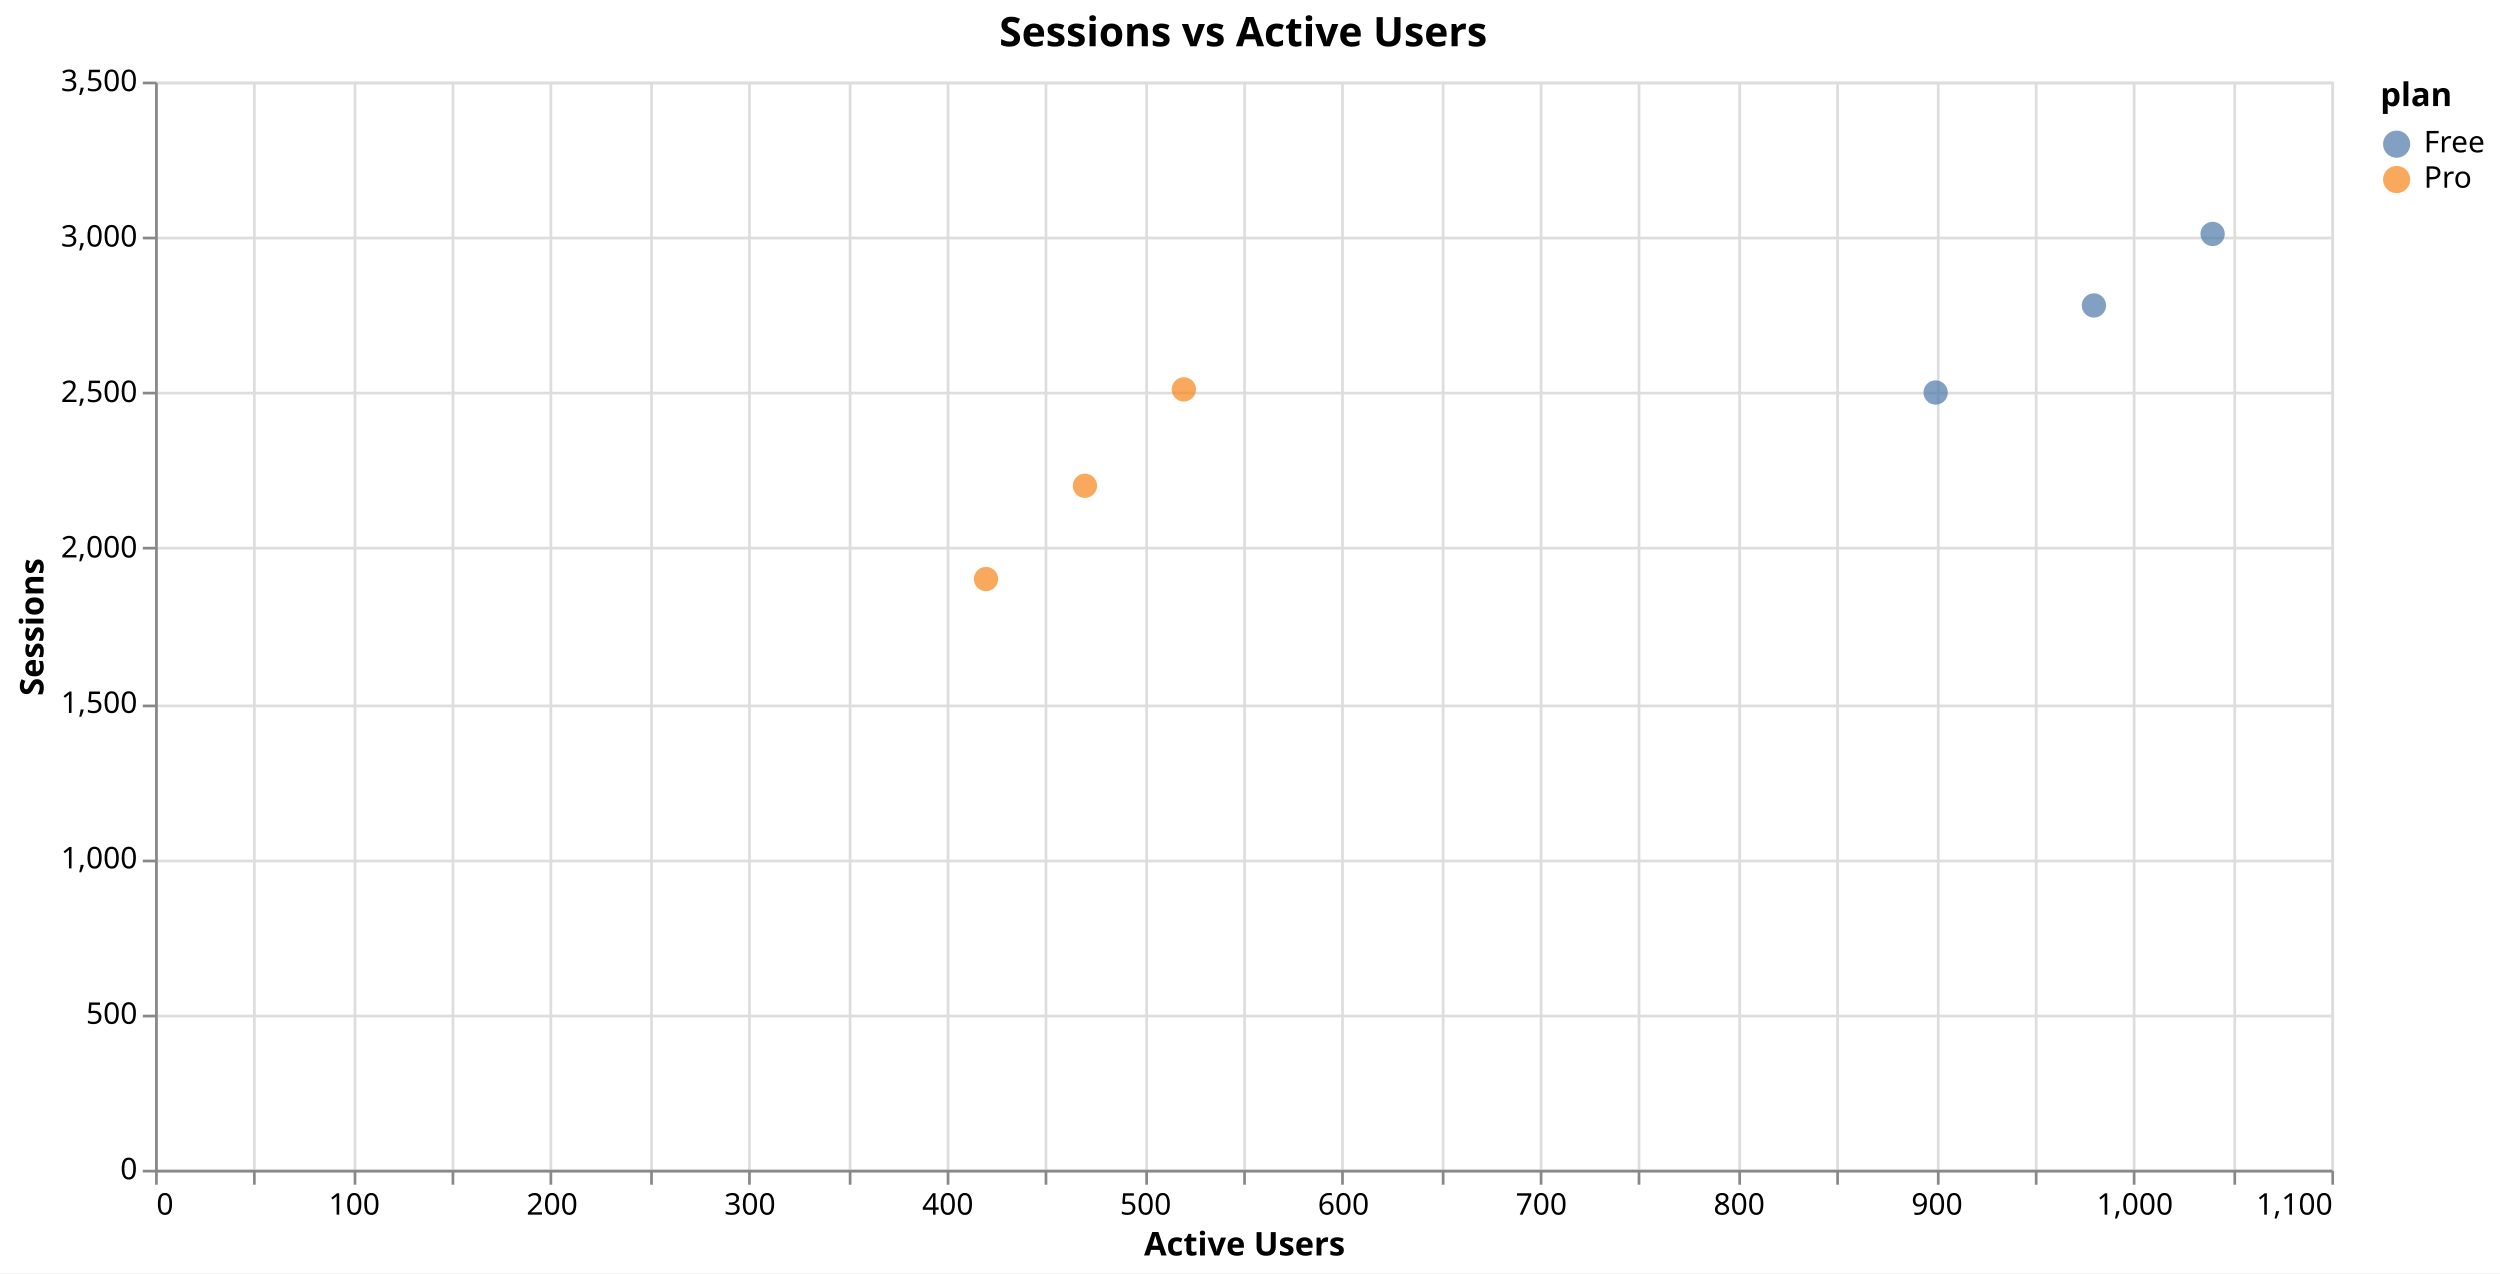
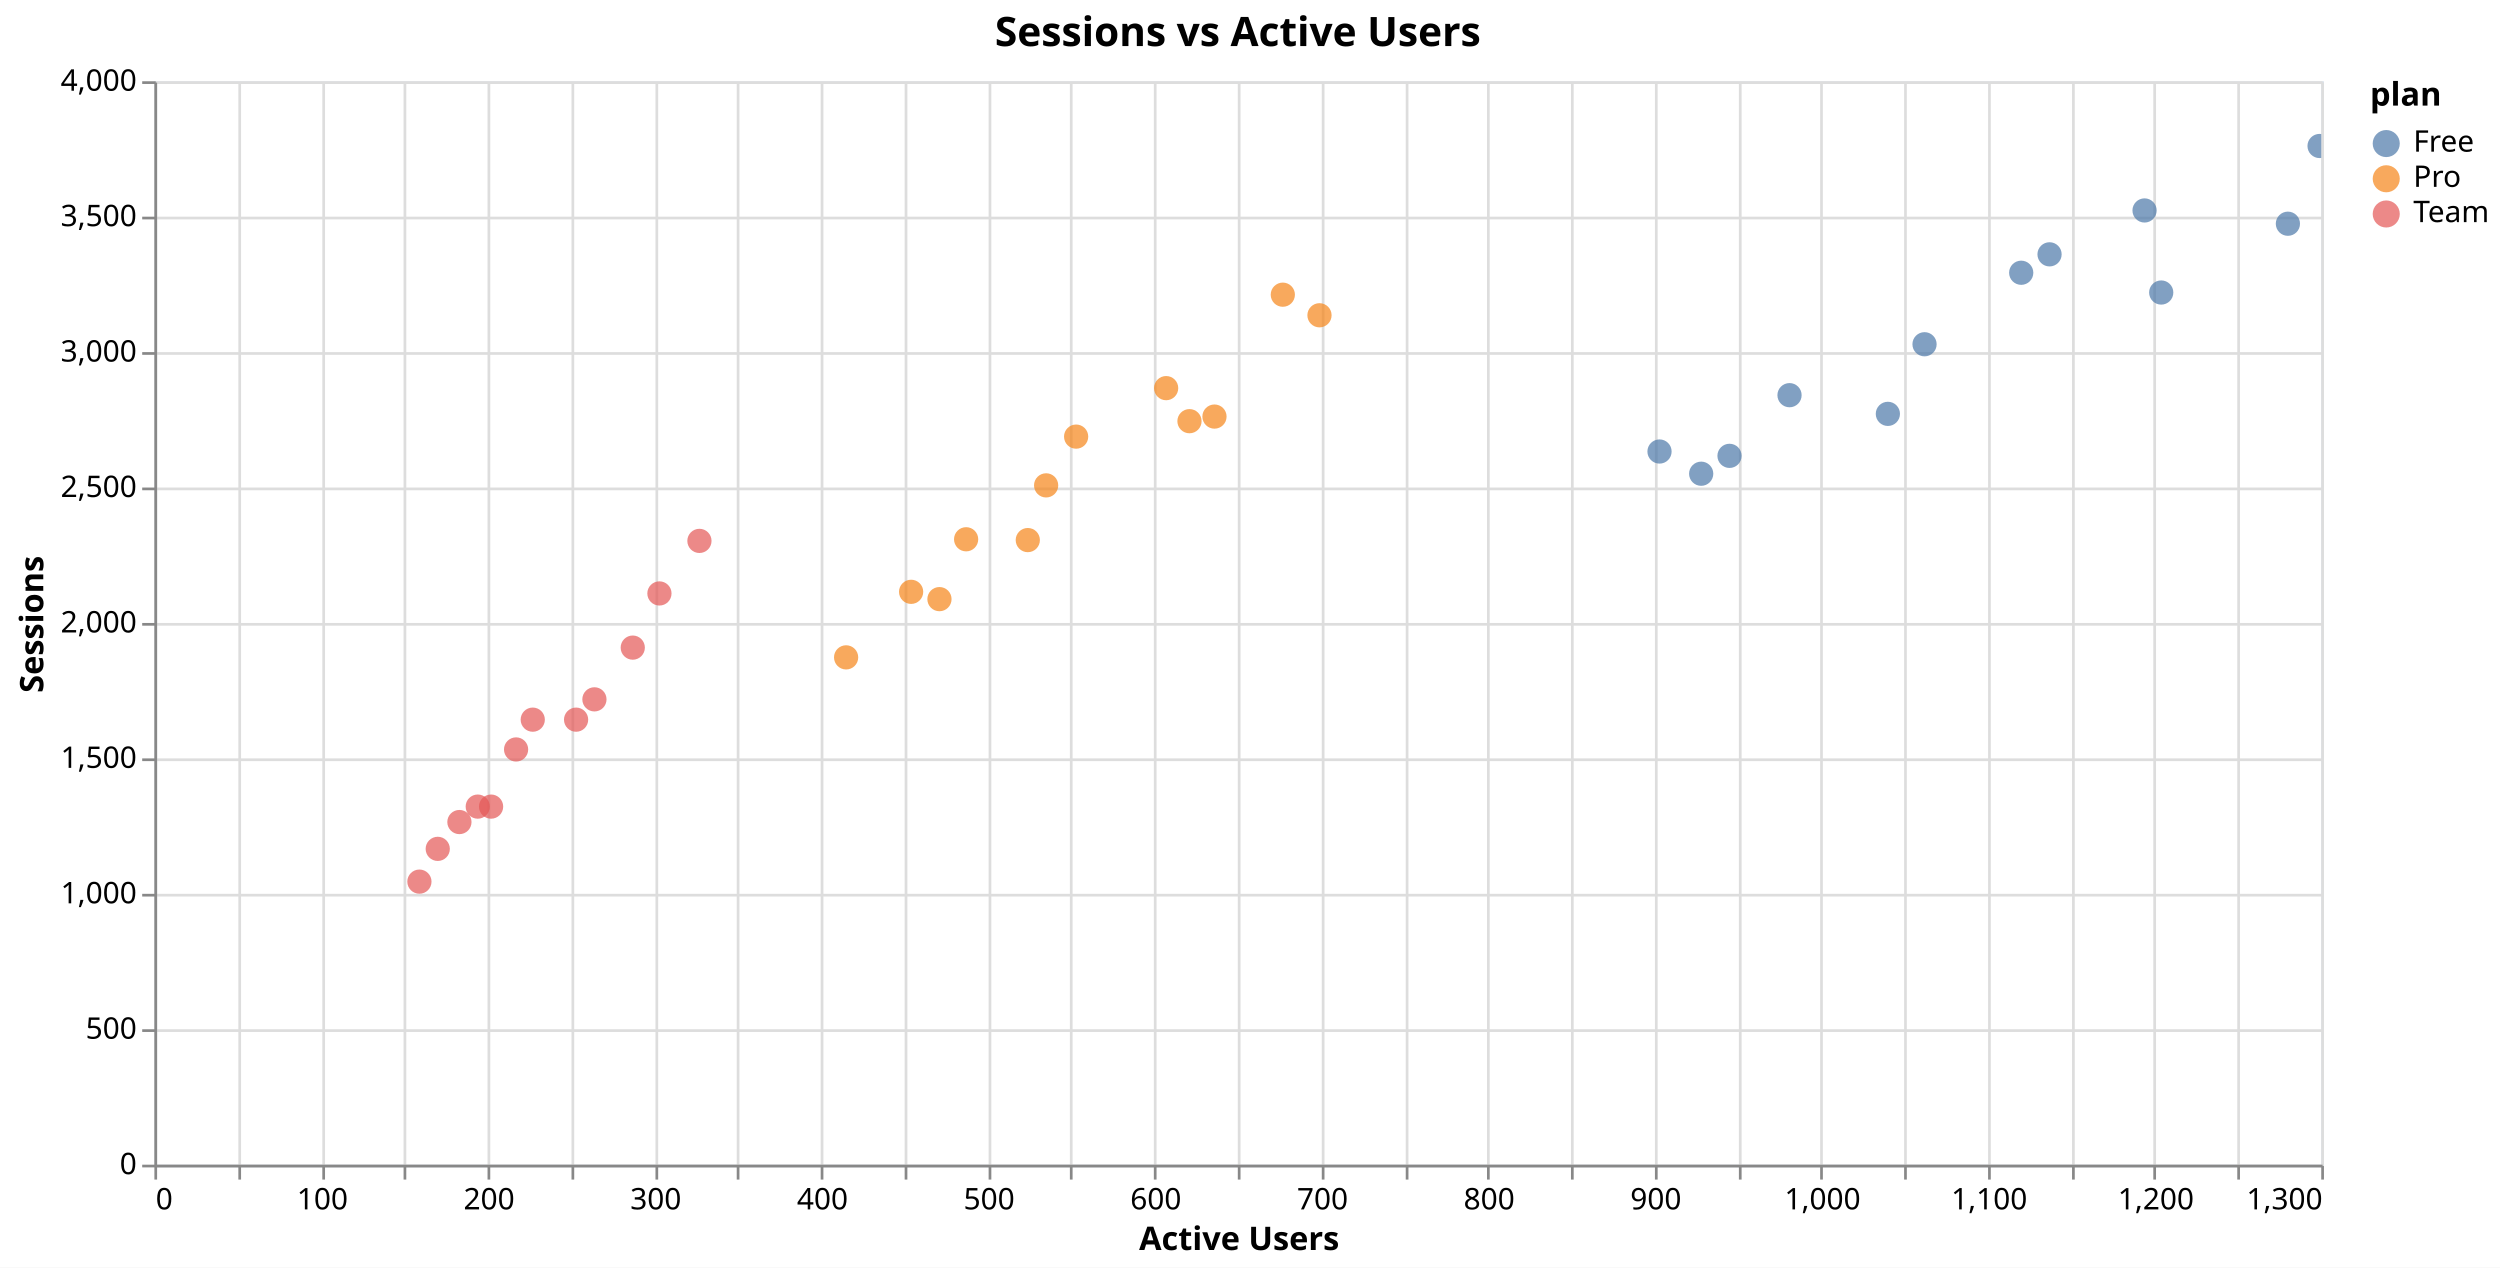
- <svg xmlns="http://www.w3.org/2000/svg" version="1.1" class="marks" width="919" height="468" viewBox="0 0 919 468">
+ <svg xmlns="http://www.w3.org/2000/svg" version="1.1" class="marks" width="923" height="468" viewBox="0 0 923 468">
  <style>@font-face{font-family:'Hanken Grotesk';src:url('../assets/fonts/HankenGrotesk-Regular.ttf') format('truetype');font-weight:400;font-style:normal;}@font-face{font-family:'Hanken Grotesk';src:url('../assets/fonts/HankenGrotesk-Medium.ttf') format('truetype');font-weight:500;font-style:normal;}@font-face{font-family:'Hanken Grotesk';src:url('../assets/fonts/HankenGrotesk-SemiBold.ttf') format('truetype');font-weight:600;font-style:normal;}@font-face{font-family:'Hanken Grotesk';src:url('../assets/fonts/HankenGrotesk-Bold.ttf') format('truetype');font-weight:700;font-style:normal;}</style>
-   <rect width="919" height="468" fill="white" />
+   <rect width="923" height="468" fill="white" />
  <g fill="none" stroke-miterlimit="10" transform="translate(57,30)">
    <g class="mark-group role-frame root" role="graphics-object" aria-roledescription="group mark container">
      <g transform="translate(0,0)">
        <path class="background" aria-hidden="true" d="M0.5,0.5h800v400h-800Z" stroke="#d9e2ec" />
        <g>
          <g class="mark-group role-axis" aria-hidden="true">
            <g transform="translate(0.5,400.5)">
              <path class="background" aria-hidden="true" d="M0,0h0v0h0Z" pointer-events="none" />
              <g>
                <g class="mark-rule role-axis-grid" pointer-events="none">
                  <line transform="translate(0,-400)" x2="0" y2="400" stroke="#ddd" stroke-width="1" opacity="1" />
-                   <line transform="translate(36,-400)" x2="0" y2="400" stroke="#ddd" stroke-width="1" opacity="1" />
-                   <line transform="translate(73,-400)" x2="0" y2="400" stroke="#ddd" stroke-width="1" opacity="1" />
-                   <line transform="translate(109,-400)" x2="0" y2="400" stroke="#ddd" stroke-width="1" opacity="1" />
-                   <line transform="translate(145,-400)" x2="0" y2="400" stroke="#ddd" stroke-width="1" opacity="1" />
-                   <line transform="translate(182,-400)" x2="0" y2="400" stroke="#ddd" stroke-width="1" opacity="1" />
-                   <line transform="translate(218,-400)" x2="0" y2="400" stroke="#ddd" stroke-width="1" opacity="1" />
-                   <line transform="translate(255,-400)" x2="0" y2="400" stroke="#ddd" stroke-width="1" opacity="1" />
-                   <line transform="translate(291,-400)" x2="0" y2="400" stroke="#ddd" stroke-width="1" opacity="1" />
-                   <line transform="translate(327,-400)" x2="0" y2="400" stroke="#ddd" stroke-width="1" opacity="1" />
-                   <line transform="translate(364,-400)" x2="0" y2="400" stroke="#ddd" stroke-width="1" opacity="1" />
+                   <line transform="translate(31,-400)" x2="0" y2="400" stroke="#ddd" stroke-width="1" opacity="1" />
+                   <line transform="translate(62,-400)" x2="0" y2="400" stroke="#ddd" stroke-width="1" opacity="1" />
+                   <line transform="translate(92,-400)" x2="0" y2="400" stroke="#ddd" stroke-width="1" opacity="1" />
+                   <line transform="translate(123,-400)" x2="0" y2="400" stroke="#ddd" stroke-width="1" opacity="1" />
+                   <line transform="translate(154,-400)" x2="0" y2="400" stroke="#ddd" stroke-width="1" opacity="1" />
+                   <line transform="translate(185,-400)" x2="0" y2="400" stroke="#ddd" stroke-width="1" opacity="1" />
+                   <line transform="translate(215,-400)" x2="0" y2="400" stroke="#ddd" stroke-width="1" opacity="1" />
+                   <line transform="translate(246,-400)" x2="0" y2="400" stroke="#ddd" stroke-width="1" opacity="1" />
+                   <line transform="translate(277,-400)" x2="0" y2="400" stroke="#ddd" stroke-width="1" opacity="1" />
+                   <line transform="translate(308,-400)" x2="0" y2="400" stroke="#ddd" stroke-width="1" opacity="1" />
+                   <line transform="translate(338,-400)" x2="0" y2="400" stroke="#ddd" stroke-width="1" opacity="1" />
+                   <line transform="translate(369,-400)" x2="0" y2="400" stroke="#ddd" stroke-width="1" opacity="1" />
                  <line transform="translate(400,-400)" x2="0" y2="400" stroke="#ddd" stroke-width="1" opacity="1" />
-                   <line transform="translate(436,-400)" x2="0" y2="400" stroke="#ddd" stroke-width="1" opacity="1" />
-                   <line transform="translate(473,-400)" x2="0" y2="400" stroke="#ddd" stroke-width="1" opacity="1" />
-                   <line transform="translate(509,-400)" x2="0" y2="400" stroke="#ddd" stroke-width="1" opacity="1" />
-                   <line transform="translate(545,-400)" x2="0" y2="400" stroke="#ddd" stroke-width="1" opacity="1" />
-                   <line transform="translate(582,-400)" x2="0" y2="400" stroke="#ddd" stroke-width="1" opacity="1" />
-                   <line transform="translate(618,-400)" x2="0" y2="400" stroke="#ddd" stroke-width="1" opacity="1" />
-                   <line transform="translate(655,-400)" x2="0" y2="400" stroke="#ddd" stroke-width="1" opacity="1" />
-                   <line transform="translate(691,-400)" x2="0" y2="400" stroke="#ddd" stroke-width="1" opacity="1" />
-                   <line transform="translate(727,-400)" x2="0" y2="400" stroke="#ddd" stroke-width="1" opacity="1" />
-                   <line transform="translate(764,-400)" x2="0" y2="400" stroke="#ddd" stroke-width="1" opacity="1" />
+                   <line transform="translate(431,-400)" x2="0" y2="400" stroke="#ddd" stroke-width="1" opacity="1" />
+                   <line transform="translate(462,-400)" x2="0" y2="400" stroke="#ddd" stroke-width="1" opacity="1" />
+                   <line transform="translate(492,-400)" x2="0" y2="400" stroke="#ddd" stroke-width="1" opacity="1" />
+                   <line transform="translate(523,-400)" x2="0" y2="400" stroke="#ddd" stroke-width="1" opacity="1" />
+                   <line transform="translate(554,-400)" x2="0" y2="400" stroke="#ddd" stroke-width="1" opacity="1" />
+                   <line transform="translate(585,-400)" x2="0" y2="400" stroke="#ddd" stroke-width="1" opacity="1" />
+                   <line transform="translate(615,-400)" x2="0" y2="400" stroke="#ddd" stroke-width="1" opacity="1" />
+                   <line transform="translate(646,-400)" x2="0" y2="400" stroke="#ddd" stroke-width="1" opacity="1" />
+                   <line transform="translate(677,-400)" x2="0" y2="400" stroke="#ddd" stroke-width="1" opacity="1" />
+                   <line transform="translate(708,-400)" x2="0" y2="400" stroke="#ddd" stroke-width="1" opacity="1" />
+                   <line transform="translate(738,-400)" x2="0" y2="400" stroke="#ddd" stroke-width="1" opacity="1" />
+                   <line transform="translate(769,-400)" x2="0" y2="400" stroke="#ddd" stroke-width="1" opacity="1" />
                  <line transform="translate(800,-400)" x2="0" y2="400" stroke="#ddd" stroke-width="1" opacity="1" />
                </g>
              </g>
              <path class="foreground" aria-hidden="true" d="" pointer-events="none" display="none" />
            </g>
          </g>
          <g class="mark-group role-axis" aria-hidden="true">
            <g transform="translate(0.5,0.5)">
              <path class="background" aria-hidden="true" d="M0,0h0v0h0Z" pointer-events="none" />
              <g>
                <g class="mark-rule role-axis-grid" pointer-events="none">
                  <line transform="translate(0,400)" x2="800" y2="0" stroke="#ddd" stroke-width="1" opacity="1" />
-                   <line transform="translate(0,343)" x2="800" y2="0" stroke="#ddd" stroke-width="1" opacity="1" />
-                   <line transform="translate(0,286)" x2="800" y2="0" stroke="#ddd" stroke-width="1" opacity="1" />
-                   <line transform="translate(0,229)" x2="800" y2="0" stroke="#ddd" stroke-width="1" opacity="1" />
-                   <line transform="translate(0,171)" x2="800" y2="0" stroke="#ddd" stroke-width="1" opacity="1" />
-                   <line transform="translate(0,114)" x2="800" y2="0" stroke="#ddd" stroke-width="1" opacity="1" />
-                   <line transform="translate(0,57)" x2="800" y2="0" stroke="#ddd" stroke-width="1" opacity="1" />
+                   <line transform="translate(0,350)" x2="800" y2="0" stroke="#ddd" stroke-width="1" opacity="1" />
+                   <line transform="translate(0,300)" x2="800" y2="0" stroke="#ddd" stroke-width="1" opacity="1" />
+                   <line transform="translate(0,250)" x2="800" y2="0" stroke="#ddd" stroke-width="1" opacity="1" />
+                   <line transform="translate(0,200)" x2="800" y2="0" stroke="#ddd" stroke-width="1" opacity="1" />
+                   <line transform="translate(0,150)" x2="800" y2="0" stroke="#ddd" stroke-width="1" opacity="1" />
+                   <line transform="translate(0,100)" x2="800" y2="0" stroke="#ddd" stroke-width="1" opacity="1" />
+                   <line transform="translate(0,50)" x2="800" y2="0" stroke="#ddd" stroke-width="1" opacity="1" />
                  <line transform="translate(0,0)" x2="800" y2="0" stroke="#ddd" stroke-width="1" opacity="1" />
                </g>
              </g>
              <path class="foreground" aria-hidden="true" d="" pointer-events="none" display="none" />
            </g>
          </g>
-           <g class="mark-group role-axis" role="graphics-symbol" aria-roledescription="axis" aria-label="X-axis titled 'Active Users' for a linear scale with values from 0 to 1,100">
+           <g class="mark-group role-axis" role="graphics-symbol" aria-roledescription="axis" aria-label="X-axis titled 'Active Users' for a linear scale with values from 0 to 1,300">
            <g transform="translate(0.5,400.5)">
              <path class="background" aria-hidden="true" d="M0,0h0v0h0Z" pointer-events="none" />
              <g>
                <g class="mark-rule role-axis-tick" pointer-events="none">
                  <line transform="translate(0,0)" x2="0" y2="5" stroke="#888" stroke-width="1" opacity="1" />
-                   <line transform="translate(36,0)" x2="0" y2="5" stroke="#888" stroke-width="1" opacity="1" />
-                   <line transform="translate(73,0)" x2="0" y2="5" stroke="#888" stroke-width="1" opacity="1" />
-                   <line transform="translate(109,0)" x2="0" y2="5" stroke="#888" stroke-width="1" opacity="1" />
-                   <line transform="translate(145,0)" x2="0" y2="5" stroke="#888" stroke-width="1" opacity="1" />
-                   <line transform="translate(182,0)" x2="0" y2="5" stroke="#888" stroke-width="1" opacity="1" />
-                   <line transform="translate(218,0)" x2="0" y2="5" stroke="#888" stroke-width="1" opacity="1" />
-                   <line transform="translate(255,0)" x2="0" y2="5" stroke="#888" stroke-width="1" opacity="1" />
-                   <line transform="translate(291,0)" x2="0" y2="5" stroke="#888" stroke-width="1" opacity="1" />
-                   <line transform="translate(327,0)" x2="0" y2="5" stroke="#888" stroke-width="1" opacity="1" />
-                   <line transform="translate(364,0)" x2="0" y2="5" stroke="#888" stroke-width="1" opacity="1" />
+                   <line transform="translate(31,0)" x2="0" y2="5" stroke="#888" stroke-width="1" opacity="1" />
+                   <line transform="translate(62,0)" x2="0" y2="5" stroke="#888" stroke-width="1" opacity="1" />
+                   <line transform="translate(92,0)" x2="0" y2="5" stroke="#888" stroke-width="1" opacity="1" />
+                   <line transform="translate(123,0)" x2="0" y2="5" stroke="#888" stroke-width="1" opacity="1" />
+                   <line transform="translate(154,0)" x2="0" y2="5" stroke="#888" stroke-width="1" opacity="1" />
+                   <line transform="translate(185,0)" x2="0" y2="5" stroke="#888" stroke-width="1" opacity="1" />
+                   <line transform="translate(215,0)" x2="0" y2="5" stroke="#888" stroke-width="1" opacity="1" />
+                   <line transform="translate(246,0)" x2="0" y2="5" stroke="#888" stroke-width="1" opacity="1" />
+                   <line transform="translate(277,0)" x2="0" y2="5" stroke="#888" stroke-width="1" opacity="1" />
+                   <line transform="translate(308,0)" x2="0" y2="5" stroke="#888" stroke-width="1" opacity="1" />
+                   <line transform="translate(338,0)" x2="0" y2="5" stroke="#888" stroke-width="1" opacity="1" />
+                   <line transform="translate(369,0)" x2="0" y2="5" stroke="#888" stroke-width="1" opacity="1" />
                  <line transform="translate(400,0)" x2="0" y2="5" stroke="#888" stroke-width="1" opacity="1" />
-                   <line transform="translate(436,0)" x2="0" y2="5" stroke="#888" stroke-width="1" opacity="1" />
-                   <line transform="translate(473,0)" x2="0" y2="5" stroke="#888" stroke-width="1" opacity="1" />
-                   <line transform="translate(509,0)" x2="0" y2="5" stroke="#888" stroke-width="1" opacity="1" />
-                   <line transform="translate(545,0)" x2="0" y2="5" stroke="#888" stroke-width="1" opacity="1" />
-                   <line transform="translate(582,0)" x2="0" y2="5" stroke="#888" stroke-width="1" opacity="1" />
-                   <line transform="translate(618,0)" x2="0" y2="5" stroke="#888" stroke-width="1" opacity="1" />
-                   <line transform="translate(655,0)" x2="0" y2="5" stroke="#888" stroke-width="1" opacity="1" />
-                   <line transform="translate(691,0)" x2="0" y2="5" stroke="#888" stroke-width="1" opacity="1" />
-                   <line transform="translate(727,0)" x2="0" y2="5" stroke="#888" stroke-width="1" opacity="1" />
-                   <line transform="translate(764,0)" x2="0" y2="5" stroke="#888" stroke-width="1" opacity="1" />
+                   <line transform="translate(431,0)" x2="0" y2="5" stroke="#888" stroke-width="1" opacity="1" />
+                   <line transform="translate(462,0)" x2="0" y2="5" stroke="#888" stroke-width="1" opacity="1" />
+                   <line transform="translate(492,0)" x2="0" y2="5" stroke="#888" stroke-width="1" opacity="1" />
+                   <line transform="translate(523,0)" x2="0" y2="5" stroke="#888" stroke-width="1" opacity="1" />
+                   <line transform="translate(554,0)" x2="0" y2="5" stroke="#888" stroke-width="1" opacity="1" />
+                   <line transform="translate(585,0)" x2="0" y2="5" stroke="#888" stroke-width="1" opacity="1" />
+                   <line transform="translate(615,0)" x2="0" y2="5" stroke="#888" stroke-width="1" opacity="1" />
+                   <line transform="translate(646,0)" x2="0" y2="5" stroke="#888" stroke-width="1" opacity="1" />
+                   <line transform="translate(677,0)" x2="0" y2="5" stroke="#888" stroke-width="1" opacity="1" />
+                   <line transform="translate(708,0)" x2="0" y2="5" stroke="#888" stroke-width="1" opacity="1" />
+                   <line transform="translate(738,0)" x2="0" y2="5" stroke="#888" stroke-width="1" opacity="1" />
+                   <line transform="translate(769,0)" x2="0" y2="5" stroke="#888" stroke-width="1" opacity="1" />
                  <line transform="translate(800,0)" x2="0" y2="5" stroke="#888" stroke-width="1" opacity="1" />
                </g>
                <g class="mark-text role-axis-label" pointer-events="none">
                  <text text-anchor="start" transform="translate(0,16)" font-family="Hanken Grotesk" font-size="11px" fill="#000" opacity="1">0</text>
-                   <text text-anchor="middle" transform="translate(36.36364,16)" font-family="Hanken Grotesk" font-size="11px" fill="#000" opacity="0">50</text>
-                   <text text-anchor="middle" transform="translate(72.72727,16)" font-family="Hanken Grotesk" font-size="11px" fill="#000" opacity="1">100</text>
-                   <text text-anchor="middle" transform="translate(109.0909,16)" font-family="Hanken Grotesk" font-size="11px" fill="#000" opacity="0">150</text>
-                   <text text-anchor="middle" transform="translate(145.4545,16)" font-family="Hanken Grotesk" font-size="11px" fill="#000" opacity="1">200</text>
-                   <text text-anchor="middle" transform="translate(181.8182,16)" font-family="Hanken Grotesk" font-size="11px" fill="#000" opacity="0">250</text>
-                   <text text-anchor="middle" transform="translate(218.1818,16)" font-family="Hanken Grotesk" font-size="11px" fill="#000" opacity="1">300</text>
-                   <text text-anchor="middle" transform="translate(254.5455,16)" font-family="Hanken Grotesk" font-size="11px" fill="#000" opacity="0">350</text>
-                   <text text-anchor="middle" transform="translate(290.9091,16)" font-family="Hanken Grotesk" font-size="11px" fill="#000" opacity="1">400</text>
-                   <text text-anchor="middle" transform="translate(327.2727,16)" font-family="Hanken Grotesk" font-size="11px" fill="#000" opacity="0">450</text>
-                   <text text-anchor="middle" transform="translate(363.6364,16)" font-family="Hanken Grotesk" font-size="11px" fill="#000" opacity="1">500</text>
-                   <text text-anchor="middle" transform="translate(400,16)" font-family="Hanken Grotesk" font-size="11px" fill="#000" opacity="0">550</text>
-                   <text text-anchor="middle" transform="translate(436.3636,16)" font-family="Hanken Grotesk" font-size="11px" fill="#000" opacity="1">600</text>
-                   <text text-anchor="middle" transform="translate(472.7273,16)" font-family="Hanken Grotesk" font-size="11px" fill="#000" opacity="0">650</text>
-                   <text text-anchor="middle" transform="translate(509.0909,16)" font-family="Hanken Grotesk" font-size="11px" fill="#000" opacity="1">700</text>
-                   <text text-anchor="middle" transform="translate(545.4545,16)" font-family="Hanken Grotesk" font-size="11px" fill="#000" opacity="0">750</text>
-                   <text text-anchor="middle" transform="translate(581.8182,16)" font-family="Hanken Grotesk" font-size="11px" fill="#000" opacity="1">800</text>
-                   <text text-anchor="middle" transform="translate(618.1818,16)" font-family="Hanken Grotesk" font-size="11px" fill="#000" opacity="0">850</text>
-                   <text text-anchor="middle" transform="translate(654.5455,16)" font-family="Hanken Grotesk" font-size="11px" fill="#000" opacity="1">900</text>
-                   <text text-anchor="middle" transform="translate(690.9091,16)" font-family="Hanken Grotesk" font-size="11px" fill="#000" opacity="0">950</text>
-                   <text text-anchor="middle" transform="translate(727.2727,16)" font-family="Hanken Grotesk" font-size="11px" fill="#000" opacity="1">1,000</text>
-                   <text text-anchor="middle" transform="translate(763.6364,16)" font-family="Hanken Grotesk" font-size="11px" fill="#000" opacity="0">1,050</text>
-                   <text text-anchor="end" transform="translate(800,16)" font-family="Hanken Grotesk" font-size="11px" fill="#000" opacity="1">1,100</text>
+                   <text text-anchor="middle" transform="translate(30.76923,16)" font-family="Hanken Grotesk" font-size="11px" fill="#000" opacity="0">50</text>
+                   <text text-anchor="middle" transform="translate(61.53846,16)" font-family="Hanken Grotesk" font-size="11px" fill="#000" opacity="1">100</text>
+                   <text text-anchor="middle" transform="translate(92.30769,16)" font-family="Hanken Grotesk" font-size="11px" fill="#000" opacity="0">150</text>
+                   <text text-anchor="middle" transform="translate(123.0769,16)" font-family="Hanken Grotesk" font-size="11px" fill="#000" opacity="1">200</text>
+                   <text text-anchor="middle" transform="translate(153.8462,16)" font-family="Hanken Grotesk" font-size="11px" fill="#000" opacity="0">250</text>
+                   <text text-anchor="middle" transform="translate(184.6154,16)" font-family="Hanken Grotesk" font-size="11px" fill="#000" opacity="1">300</text>
+                   <text text-anchor="middle" transform="translate(215.3846,16)" font-family="Hanken Grotesk" font-size="11px" fill="#000" opacity="0">350</text>
+                   <text text-anchor="middle" transform="translate(246.1538,16)" font-family="Hanken Grotesk" font-size="11px" fill="#000" opacity="1">400</text>
+                   <text text-anchor="middle" transform="translate(276.9231,16)" font-family="Hanken Grotesk" font-size="11px" fill="#000" opacity="0">450</text>
+                   <text text-anchor="middle" transform="translate(307.6923,16)" font-family="Hanken Grotesk" font-size="11px" fill="#000" opacity="1">500</text>
+                   <text text-anchor="middle" transform="translate(338.4615,16)" font-family="Hanken Grotesk" font-size="11px" fill="#000" opacity="0">550</text>
+                   <text text-anchor="middle" transform="translate(369.2308,16)" font-family="Hanken Grotesk" font-size="11px" fill="#000" opacity="1">600</text>
+                   <text text-anchor="middle" transform="translate(400,16)" font-family="Hanken Grotesk" font-size="11px" fill="#000" opacity="0">650</text>
+                   <text text-anchor="middle" transform="translate(430.7692,16)" font-family="Hanken Grotesk" font-size="11px" fill="#000" opacity="1">700</text>
+                   <text text-anchor="middle" transform="translate(461.5385,16)" font-family="Hanken Grotesk" font-size="11px" fill="#000" opacity="0">750</text>
+                   <text text-anchor="middle" transform="translate(492.3077,16)" font-family="Hanken Grotesk" font-size="11px" fill="#000" opacity="1">800</text>
+                   <text text-anchor="middle" transform="translate(523.0769,16)" font-family="Hanken Grotesk" font-size="11px" fill="#000" opacity="0">850</text>
+                   <text text-anchor="middle" transform="translate(553.8462,16)" font-family="Hanken Grotesk" font-size="11px" fill="#000" opacity="1">900</text>
+                   <text text-anchor="middle" transform="translate(584.6154,16)" font-family="Hanken Grotesk" font-size="11px" fill="#000" opacity="0">950</text>
+                   <text text-anchor="middle" transform="translate(615.3846,16)" font-family="Hanken Grotesk" font-size="11px" fill="#000" opacity="1">1,000</text>
+                   <text text-anchor="middle" transform="translate(646.1538,16)" font-family="Hanken Grotesk" font-size="11px" fill="#000" opacity="0">1,050</text>
+                   <text text-anchor="middle" transform="translate(676.9231,16)" font-family="Hanken Grotesk" font-size="11px" fill="#000" opacity="1">1,100</text>
+                   <text text-anchor="middle" transform="translate(707.6923,16)" font-family="Hanken Grotesk" font-size="11px" fill="#000" opacity="0">1,150</text>
+                   <text text-anchor="middle" transform="translate(738.4615,16)" font-family="Hanken Grotesk" font-size="11px" fill="#000" opacity="1">1,200</text>
+                   <text text-anchor="middle" transform="translate(769.2308,16)" font-family="Hanken Grotesk" font-size="11px" fill="#000" opacity="0">1,250</text>
+                   <text text-anchor="end" transform="translate(800,16)" font-family="Hanken Grotesk" font-size="11px" fill="#000" opacity="1">1,300</text>
                </g>
                <g class="mark-rule role-axis-domain" pointer-events="none">
                  <line transform="translate(0,0)" x2="800" y2="0" stroke="#888" stroke-width="1" opacity="1" />
                </g>
                <g class="mark-text role-axis-title" pointer-events="none">
                  <text text-anchor="middle" transform="translate(400,31)" font-family="Hanken Grotesk" font-size="12px" font-weight="600" fill="#000" opacity="1">Active Users</text>
                </g>
              </g>
              <path class="foreground" aria-hidden="true" d="" pointer-events="none" display="none" />
            </g>
          </g>
-           <g class="mark-group role-axis" role="graphics-symbol" aria-roledescription="axis" aria-label="Y-axis titled 'Sessions' for a linear scale with values from 0 to 3,500">
+           <g class="mark-group role-axis" role="graphics-symbol" aria-roledescription="axis" aria-label="Y-axis titled 'Sessions' for a linear scale with values from 0 to 4,000">
            <g transform="translate(0.5,0.5)">
              <path class="background" aria-hidden="true" d="M0,0h0v0h0Z" pointer-events="none" />
              <g>
                <g class="mark-rule role-axis-tick" pointer-events="none">
                  <line transform="translate(0,400)" x2="-5" y2="0" stroke="#888" stroke-width="1" opacity="1" />
-                   <line transform="translate(0,343)" x2="-5" y2="0" stroke="#888" stroke-width="1" opacity="1" />
-                   <line transform="translate(0,286)" x2="-5" y2="0" stroke="#888" stroke-width="1" opacity="1" />
-                   <line transform="translate(0,229)" x2="-5" y2="0" stroke="#888" stroke-width="1" opacity="1" />
-                   <line transform="translate(0,171)" x2="-5" y2="0" stroke="#888" stroke-width="1" opacity="1" />
-                   <line transform="translate(0,114)" x2="-5" y2="0" stroke="#888" stroke-width="1" opacity="1" />
-                   <line transform="translate(0,57)" x2="-5" y2="0" stroke="#888" stroke-width="1" opacity="1" />
+                   <line transform="translate(0,350)" x2="-5" y2="0" stroke="#888" stroke-width="1" opacity="1" />
+                   <line transform="translate(0,300)" x2="-5" y2="0" stroke="#888" stroke-width="1" opacity="1" />
+                   <line transform="translate(0,250)" x2="-5" y2="0" stroke="#888" stroke-width="1" opacity="1" />
+                   <line transform="translate(0,200)" x2="-5" y2="0" stroke="#888" stroke-width="1" opacity="1" />
+                   <line transform="translate(0,150)" x2="-5" y2="0" stroke="#888" stroke-width="1" opacity="1" />
+                   <line transform="translate(0,100)" x2="-5" y2="0" stroke="#888" stroke-width="1" opacity="1" />
+                   <line transform="translate(0,50)" x2="-5" y2="0" stroke="#888" stroke-width="1" opacity="1" />
                  <line transform="translate(0,0)" x2="-5" y2="0" stroke="#888" stroke-width="1" opacity="1" />
                </g>
                <g class="mark-text role-axis-label" pointer-events="none">
                  <text text-anchor="end" transform="translate(-7,403)" font-family="Hanken Grotesk" font-size="11px" fill="#000" opacity="1">0</text>
-                   <text text-anchor="end" transform="translate(-7,345.8571)" font-family="Hanken Grotesk" font-size="11px" fill="#000" opacity="1">500</text>
-                   <text text-anchor="end" transform="translate(-7,288.7143)" font-family="Hanken Grotesk" font-size="11px" fill="#000" opacity="1">1,000</text>
-                   <text text-anchor="end" transform="translate(-7,231.5714)" font-family="Hanken Grotesk" font-size="11px" fill="#000" opacity="1">1,500</text>
-                   <text text-anchor="end" transform="translate(-7,174.4286)" font-family="Hanken Grotesk" font-size="11px" fill="#000" opacity="1">2,000</text>
-                   <text text-anchor="end" transform="translate(-7,117.2857)" font-family="Hanken Grotesk" font-size="11px" fill="#000" opacity="1">2,500</text>
-                   <text text-anchor="end" transform="translate(-7,60.14286)" font-family="Hanken Grotesk" font-size="11px" fill="#000" opacity="1">3,000</text>
-                   <text text-anchor="end" transform="translate(-7,3)" font-family="Hanken Grotesk" font-size="11px" fill="#000" opacity="1">3,500</text>
+                   <text text-anchor="end" transform="translate(-7,353)" font-family="Hanken Grotesk" font-size="11px" fill="#000" opacity="1">500</text>
+                   <text text-anchor="end" transform="translate(-7,303)" font-family="Hanken Grotesk" font-size="11px" fill="#000" opacity="1">1,000</text>
+                   <text text-anchor="end" transform="translate(-7,253)" font-family="Hanken Grotesk" font-size="11px" fill="#000" opacity="1">1,500</text>
+                   <text text-anchor="end" transform="translate(-7,203)" font-family="Hanken Grotesk" font-size="11px" fill="#000" opacity="1">2,000</text>
+                   <text text-anchor="end" transform="translate(-7,153)" font-family="Hanken Grotesk" font-size="11px" fill="#000" opacity="1">2,500</text>
+                   <text text-anchor="end" transform="translate(-7,103)" font-family="Hanken Grotesk" font-size="11px" fill="#000" opacity="1">3,000</text>
+                   <text text-anchor="end" transform="translate(-7,53)" font-family="Hanken Grotesk" font-size="11px" fill="#000" opacity="1">3,500</text>
+                   <text text-anchor="end" transform="translate(-7,3)" font-family="Hanken Grotesk" font-size="11px" fill="#000" opacity="1">4,000</text>
                </g>
                <g class="mark-rule role-axis-domain" pointer-events="none">
                  <line transform="translate(0,400)" x2="0" y2="-400" stroke="#888" stroke-width="1" opacity="1" />
                </g>
                <g class="mark-text role-axis-title" pointer-events="none">
                  <text text-anchor="middle" transform="translate(-38.52686,200) rotate(-90) translate(0,-3)" font-family="Hanken Grotesk" font-size="12px" font-weight="600" fill="#000" opacity="1">Sessions</text>
                </g>
              </g>
              <path class="foreground" aria-hidden="true" d="" pointer-events="none" display="none" />
            </g>
          </g>
          <g class="mark-symbol role-mark marks" clip-path="url(#clip1)" role="graphics-object" aria-roledescription="symbol mark container">
-             <path aria-label="Active Users: 420; Sessions: 1900; plan: Pro; active_users: 420; sessions: 1900" role="graphics-symbol" aria-roledescription="circle" transform="translate(305.4545,182.8571)" d="M4.472,0A4.472,4.472,0,1,1,-4.472,0A4.472,4.472,0,1,1,4.472,0" fill="#f58518" stroke-width="2" opacity="0.7" />
-             <path aria-label="Active Users: 520; Sessions: 2510; plan: Pro; active_users: 520; sessions: 2510" role="graphics-symbol" aria-roledescription="circle" transform="translate(378.1818,113.1429)" d="M4.472,0A4.472,4.472,0,1,1,-4.472,0A4.472,4.472,0,1,1,4.472,0" fill="#f58518" stroke-width="2" opacity="0.7" />
-             <path aria-label="Active Users: 900; Sessions: 2500; plan: Free; active_users: 900; sessions: 2500" role="graphics-symbol" aria-roledescription="circle" transform="translate(654.5455,114.2857)" d="M4.472,0A4.472,4.472,0,1,1,-4.472,0A4.472,4.472,0,1,1,4.472,0" fill="#4c78a8" stroke-width="2" opacity="0.7" />
-             <path aria-label="Active Users: 1040; Sessions: 3010; plan: Free; active_users: 1040; sessions: 3010" role="graphics-symbol" aria-roledescription="circle" transform="translate(756.3636,56)" d="M4.472,0A4.472,4.472,0,1,1,-4.472,0A4.472,4.472,0,1,1,4.472,0" fill="#4c78a8" stroke-width="2" opacity="0.7" />
-             <path aria-label="Active Users: 980; Sessions: 2780; plan: Free; active_users: 980; sessions: 2780" role="graphics-symbol" aria-roledescription="circle" transform="translate(712.7273,82.28571)" d="M4.472,0A4.472,4.472,0,1,1,-4.472,0A4.472,4.472,0,1,1,4.472,0" fill="#4c78a8" stroke-width="2" opacity="0.7" />
-             <path aria-label="Active Users: 470; Sessions: 2200; plan: Pro; active_users: 470; sessions: 2200" role="graphics-symbol" aria-roledescription="circle" transform="translate(341.8182,148.5714)" d="M4.472,0A4.472,4.472,0,1,1,-4.472,0A4.472,4.472,0,1,1,4.472,0" fill="#f58518" stroke-width="2" opacity="0.7" />
-           </g>
-           <g class="mark-group role-legend" role="graphics-symbol" aria-roledescription="legend" aria-label="Symbol legend titled 'plan' for fill color with 2 values: Free, Pro">
+             <path aria-label="Active Users: 415; Sessions: 1873; plan: Pro; active_users: 415; sessions: 1873" role="graphics-symbol" aria-roledescription="circle" transform="translate(255.3846,212.7)" d="M4.472,0A4.472,4.472,0,1,1,-4.472,0A4.472,4.472,0,1,1,4.472,0" fill="#f58518" stroke-width="2" opacity="0.7" />
+             <path aria-label="Active Users: 159; Sessions: 1045; plan: Team; active_users: 159; sessions: 1045" role="graphics-symbol" aria-roledescription="circle" transform="translate(97.84615,295.5)" d="M4.472,0A4.472,4.472,0,1,1,-4.472,0A4.472,4.472,0,1,1,4.472,0" fill="#e45756" stroke-width="2" opacity="0.7" />
+             <path aria-label="Active Users: 471; Sessions: 2088; plan: Pro; active_users: 471; sessions: 2088" role="graphics-symbol" aria-roledescription="circle" transform="translate(289.8462,191.2)" d="M4.472,0A4.472,4.472,0,1,1,-4.472,0A4.472,4.472,0,1,1,4.472,0" fill="#f58518" stroke-width="2" opacity="0.7" />
+             <path aria-label="Active Users: 183; Sessions: 1265; plan: Team; active_users: 183; sessions: 1265" role="graphics-symbol" aria-roledescription="circle" transform="translate(112.6154,273.5)" d="M4.472,0A4.472,4.472,0,1,1,-4.472,0A4.472,4.472,0,1,1,4.472,0" fill="#e45756" stroke-width="2" opacity="0.7" />
+             <path aria-label="Active Users: 1040; Sessions: 2772; plan: Free; active_users: 1040; sessions: 2772" role="graphics-symbol" aria-roledescription="circle" transform="translate(640,122.8)" d="M4.472,0A4.472,4.472,0,1,1,-4.472,0A4.472,4.472,0,1,1,4.472,0" fill="#4c78a8" stroke-width="2" opacity="0.7" />
+             <path aria-label="Active Users: 553; Sessions: 2688; plan: Pro; active_users: 553; sessions: 2688" role="graphics-symbol" aria-roledescription="circle" transform="translate(340.3077,131.2)" d="M4.472,0A4.472,4.472,0,1,1,-4.472,0A4.472,4.472,0,1,1,4.472,0" fill="#f58518" stroke-width="2" opacity="0.7" />
+             <path aria-label="Active Users: 227; Sessions: 1643; plan: Team; active_users: 227; sessions: 1643" role="graphics-symbol" aria-roledescription="circle" transform="translate(139.6923,235.7)" d="M4.472,0A4.472,4.472,0,1,1,-4.472,0A4.472,4.472,0,1,1,4.472,0" fill="#e45756" stroke-width="2" opacity="0.7" />
+             <path aria-label="Active Users: 1299; Sessions: 3761; plan: Free; active_users: 1299; sessions: 3761" role="graphics-symbol" aria-roledescription="circle" transform="translate(799.3846,23.9)" d="M4.472,0A4.472,4.472,0,1,1,-4.472,0A4.472,4.472,0,1,1,4.472,0" fill="#4c78a8" stroke-width="2" opacity="0.7" />
+             <path aria-label="Active Users: 535; Sessions: 2508; plan: Pro; active_users: 535; sessions: 2508" role="graphics-symbol" aria-roledescription="circle" transform="translate(329.2308,149.2)" d="M4.472,0A4.472,4.472,0,1,1,-4.472,0A4.472,4.472,0,1,1,4.472,0" fill="#f58518" stroke-width="2" opacity="0.7" />
+             <path aria-label="Active Users: 217; Sessions: 1533; plan: Team; active_users: 217; sessions: 1533" role="graphics-symbol" aria-roledescription="circle" transform="translate(133.5385,246.7)" d="M4.472,0A4.472,4.472,0,1,1,-4.472,0A4.472,4.472,0,1,1,4.472,0" fill="#e45756" stroke-width="2" opacity="0.7" />
+             <path aria-label="Active Users: 1120; Sessions: 3293; plan: Free; active_users: 1120; sessions: 3293" role="graphics-symbol" aria-roledescription="circle" transform="translate(689.2308,70.7)" d="M4.472,0A4.472,4.472,0,1,1,-4.472,0A4.472,4.472,0,1,1,4.472,0" fill="#4c78a8" stroke-width="2" opacity="0.7" />
+             <path aria-label="Active Users: 621; Sessions: 2745; plan: Pro; active_users: 621; sessions: 2745" role="graphics-symbol" aria-roledescription="circle" transform="translate(382.1538,125.5)" d="M4.472,0A4.472,4.472,0,1,1,-4.472,0A4.472,4.472,0,1,1,4.472,0" fill="#f58518" stroke-width="2" opacity="0.7" />
+             <path aria-label="Active Users: 264; Sessions: 1718; plan: Team; active_users: 264; sessions: 1718" role="graphics-symbol" aria-roledescription="circle" transform="translate(162.4615,228.2)" d="M4.472,0A4.472,4.472,0,1,1,-4.472,0A4.472,4.472,0,1,1,4.472,0" fill="#e45756" stroke-width="2" opacity="0.7" />
+             <path aria-label="Active Users: 524; Sessions: 2306; plan: Pro; active_users: 524; sessions: 2306" role="graphics-symbol" aria-roledescription="circle" transform="translate(322.4615,169.4)" d="M4.472,0A4.472,4.472,0,1,1,-4.472,0A4.472,4.472,0,1,1,4.472,0" fill="#f58518" stroke-width="2" opacity="0.7" />
+             <path aria-label="Active Users: 202; Sessions: 1322; plan: Team; active_users: 202; sessions: 1322" role="graphics-symbol" aria-roledescription="circle" transform="translate(124.3077,267.8)" d="M4.472,0A4.472,4.472,0,1,1,-4.472,0A4.472,4.472,0,1,1,4.472,0" fill="#e45756" stroke-width="2" opacity="0.7" />
+             <path aria-label="Active Users: 1137; Sessions: 3361; plan: Free; active_users: 1137; sessions: 3361" role="graphics-symbol" aria-roledescription="circle" transform="translate(699.6923,63.9)" d="M4.472,0A4.472,4.472,0,1,1,-4.472,0A4.472,4.472,0,1,1,4.472,0" fill="#4c78a8" stroke-width="2" opacity="0.7" />
+             <path aria-label="Active Users: 699; Sessions: 3136; plan: Pro; active_users: 699; sessions: 3136" role="graphics-symbol" aria-roledescription="circle" transform="translate(430.1538,86.4)" d="M4.472,0A4.472,4.472,0,1,1,-4.472,0A4.472,4.472,0,1,1,4.472,0" fill="#f58518" stroke-width="2" opacity="0.7" />
+             <path aria-label="Active Users: 327; Sessions: 2303; plan: Team; active_users: 327; sessions: 2303" role="graphics-symbol" aria-roledescription="circle" transform="translate(201.2308,169.7)" d="M4.472,0A4.472,4.472,0,1,1,-4.472,0A4.472,4.472,0,1,1,4.472,0" fill="#e45756" stroke-width="2" opacity="0.7" />
+             <path aria-label="Active Users: 1062; Sessions: 3029; plan: Free; active_users: 1062; sessions: 3029" role="graphics-symbol" aria-roledescription="circle" transform="translate(653.5385,97.1)" d="M4.472,0A4.472,4.472,0,1,1,-4.472,0A4.472,4.472,0,1,1,4.472,0" fill="#4c78a8" stroke-width="2" opacity="0.7" />
+             <path aria-label="Active Users: 607; Sessions: 2867; plan: Pro; active_users: 607; sessions: 2867" role="graphics-symbol" aria-roledescription="circle" transform="translate(373.5385,113.3)" d="M4.472,0A4.472,4.472,0,1,1,-4.472,0A4.472,4.472,0,1,1,4.472,0" fill="#f58518" stroke-width="2" opacity="0.7" />
+             <path aria-label="Active Users: 253; Sessions: 1643; plan: Team; active_users: 253; sessions: 1643" role="graphics-symbol" aria-roledescription="circle" transform="translate(155.6923,235.7)" d="M4.472,0A4.472,4.472,0,1,1,-4.472,0A4.472,4.472,0,1,1,4.472,0" fill="#e45756" stroke-width="2" opacity="0.7" />
+             <path aria-label="Active Users: 1194; Sessions: 3523; plan: Free; active_users: 1194; sessions: 3523" role="graphics-symbol" aria-roledescription="circle" transform="translate(734.7692,47.7)" d="M4.472,0A4.472,4.472,0,1,1,-4.472,0A4.472,4.472,0,1,1,4.472,0" fill="#4c78a8" stroke-width="2" opacity="0.7" />
+             <path aria-label="Active Users: 903; Sessions: 2633; plan: Free; active_users: 903; sessions: 2633" role="graphics-symbol" aria-roledescription="circle" transform="translate(555.6923,136.7)" d="M4.472,0A4.472,4.472,0,1,1,-4.472,0A4.472,4.472,0,1,1,4.472,0" fill="#4c78a8" stroke-width="2" opacity="0.7" />
+             <path aria-label="Active Users: 945; Sessions: 2617; plan: Free; active_users: 945; sessions: 2617" role="graphics-symbol" aria-roledescription="circle" transform="translate(581.5385,138.3)" d="M4.472,0A4.472,4.472,0,1,1,-4.472,0A4.472,4.472,0,1,1,4.472,0" fill="#4c78a8" stroke-width="2" opacity="0.7" />
+             <path aria-label="Active Users: 928; Sessions: 2551; plan: Free; active_users: 928; sessions: 2551" role="graphics-symbol" aria-roledescription="circle" transform="translate(571.0769,144.9)" d="M4.472,0A4.472,4.472,0,1,1,-4.472,0A4.472,4.472,0,1,1,4.472,0" fill="#4c78a8" stroke-width="2" opacity="0.7" />
+             <path aria-label="Active Users: 1204; Sessions: 3220; plan: Free; active_users: 1204; sessions: 3220" role="graphics-symbol" aria-roledescription="circle" transform="translate(740.9231,78)" d="M4.472,0A4.472,4.472,0,1,1,-4.472,0A4.472,4.472,0,1,1,4.472,0" fill="#4c78a8" stroke-width="2" opacity="0.7" />
+             <path aria-label="Active Users: 487; Sessions: 2309; plan: Pro; active_users: 487; sessions: 2309" role="graphics-symbol" aria-roledescription="circle" transform="translate(299.6923,169.1)" d="M4.472,0A4.472,4.472,0,1,1,-4.472,0A4.472,4.472,0,1,1,4.472,0" fill="#f58518" stroke-width="2" opacity="0.7" />
+             <path aria-label="Active Users: 194; Sessions: 1322; plan: Team; active_users: 194; sessions: 1322" role="graphics-symbol" aria-roledescription="circle" transform="translate(119.3846,267.8)" d="M4.472,0A4.472,4.472,0,1,1,-4.472,0A4.472,4.472,0,1,1,4.472,0" fill="#e45756" stroke-width="2" opacity="0.7" />
+             <path aria-label="Active Users: 1280; Sessions: 3474; plan: Free; active_users: 1280; sessions: 3474" role="graphics-symbol" aria-roledescription="circle" transform="translate(787.6923,52.6)" d="M4.472,0A4.472,4.472,0,1,1,-4.472,0A4.472,4.472,0,1,1,4.472,0" fill="#4c78a8" stroke-width="2" opacity="0.7" />
+             <path aria-label="Active Users: 454; Sessions: 2115; plan: Pro; active_users: 454; sessions: 2115" role="graphics-symbol" aria-roledescription="circle" transform="translate(279.3846,188.5)" d="M4.472,0A4.472,4.472,0,1,1,-4.472,0A4.472,4.472,0,1,1,4.472,0" fill="#f58518" stroke-width="2" opacity="0.7" />
+             <path aria-label="Active Users: 170; Sessions: 1166; plan: Team; active_users: 170; sessions: 1166" role="graphics-symbol" aria-roledescription="circle" transform="translate(104.6154,283.4)" d="M4.472,0A4.472,4.472,0,1,1,-4.472,0A4.472,4.472,0,1,1,4.472,0" fill="#e45756" stroke-width="2" opacity="0.7" />
+             <path aria-label="Active Users: 636; Sessions: 2762; plan: Pro; active_users: 636; sessions: 2762" role="graphics-symbol" aria-roledescription="circle" transform="translate(391.3846,123.8)" d="M4.472,0A4.472,4.472,0,1,1,-4.472,0A4.472,4.472,0,1,1,4.472,0" fill="#f58518" stroke-width="2" opacity="0.7" />
+             <path aria-label="Active Users: 287; Sessions: 1909; plan: Team; active_users: 287; sessions: 1909" role="graphics-symbol" aria-roledescription="circle" transform="translate(176.6154,209.1)" d="M4.472,0A4.472,4.472,0,1,1,-4.472,0A4.472,4.472,0,1,1,4.472,0" fill="#e45756" stroke-width="2" opacity="0.7" />
+             <path aria-label="Active Users: 981; Sessions: 2841; plan: Free; active_users: 981; sessions: 2841" role="graphics-symbol" aria-roledescription="circle" transform="translate(603.6923,115.9)" d="M4.472,0A4.472,4.472,0,1,1,-4.472,0A4.472,4.472,0,1,1,4.472,0" fill="#4c78a8" stroke-width="2" opacity="0.7" />
+             <path aria-label="Active Users: 677; Sessions: 3212; plan: Pro; active_users: 677; sessions: 3212" role="graphics-symbol" aria-roledescription="circle" transform="translate(416.6154,78.8)" d="M4.472,0A4.472,4.472,0,1,1,-4.472,0A4.472,4.472,0,1,1,4.472,0" fill="#f58518" stroke-width="2" opacity="0.7" />
+             <path aria-label="Active Users: 303; Sessions: 2109; plan: Team; active_users: 303; sessions: 2109" role="graphics-symbol" aria-roledescription="circle" transform="translate(186.4615,189.1)" d="M4.472,0A4.472,4.472,0,1,1,-4.472,0A4.472,4.472,0,1,1,4.472,0" fill="#e45756" stroke-width="2" opacity="0.7" />
+           </g>
+           <g class="mark-group role-legend" role="graphics-symbol" aria-roledescription="legend" aria-label="Symbol legend titled 'plan' for fill color with 3 values: Free, Pro, Team">
            <g transform="translate(818,0)">
-               <path class="background" aria-hidden="true" d="M0,0h39v41h-39Z" pointer-events="none" />
+               <path class="background" aria-hidden="true" d="M0,0h43v54h-43Z" pointer-events="none" />
              <g>
                <g class="mark-group role-legend-entry">
                  <g transform="translate(0,17)">
                    <path class="background" aria-hidden="true" d="M0,0h0v0h0Z" pointer-events="none" />
                    <g>
                      <g class="mark-group role-scope" role="graphics-object" aria-roledescription="group mark container">
                        <g transform="translate(0,0)">
-                           <path class="background" aria-hidden="true" d="M0,0h38.618v11h-38.618Z" pointer-events="none" opacity="1" />
+                           <path class="background" aria-hidden="true" d="M0,0h42.898v11h-42.898Z" pointer-events="none" opacity="1" />
                          <g>
                            <g class="mark-symbol role-legend-symbol" pointer-events="none">
                              <path transform="translate(6,6)" d="M5,0A5,5,0,1,1,-5,0A5,5,0,1,1,5,0" fill="#4c78a8" stroke-width="1.5" opacity="0.7" />
                            </g>
                            <g class="mark-text role-legend-label" pointer-events="none">
                              <text text-anchor="start" transform="translate(16,9)" font-family="Hanken Grotesk" font-size="11px" fill="#000" opacity="1">Free</text>
                            </g>
                          </g>
                          <path class="foreground" aria-hidden="true" d="" pointer-events="none" display="none" />
                        </g>
                        <g transform="translate(0,13)">
-                           <path class="background" aria-hidden="true" d="M0,0h38.618v11h-38.618Z" pointer-events="none" opacity="1" />
+                           <path class="background" aria-hidden="true" d="M0,0h42.898v11h-42.898Z" pointer-events="none" opacity="1" />
                          <g>
                            <g class="mark-symbol role-legend-symbol" pointer-events="none">
                              <path transform="translate(6,6)" d="M5,0A5,5,0,1,1,-5,0A5,5,0,1,1,5,0" fill="#f58518" stroke-width="1.5" opacity="0.7" />
                            </g>
                            <g class="mark-text role-legend-label" pointer-events="none">
                              <text text-anchor="start" transform="translate(16,9)" font-family="Hanken Grotesk" font-size="11px" fill="#000" opacity="1">Pro</text>
+                             </g>
+                           </g>
+                           <path class="foreground" aria-hidden="true" d="" pointer-events="none" display="none" />
+                         </g>
+                         <g transform="translate(0,26)">
+                           <path class="background" aria-hidden="true" d="M0,0h42.898v11h-42.898Z" pointer-events="none" opacity="1" />
+                           <g>
+                             <g class="mark-symbol role-legend-symbol" pointer-events="none">
+                               <path transform="translate(6,6)" d="M5,0A5,5,0,1,1,-5,0A5,5,0,1,1,5,0" fill="#e45756" stroke-width="1.5" opacity="0.7" />
+                             </g>
+                             <g class="mark-text role-legend-label" pointer-events="none">
+                               <text text-anchor="start" transform="translate(16,9)" font-family="Hanken Grotesk" font-size="11px" fill="#000" opacity="1">Team</text>
                            </g>
                          </g>
                          <path class="foreground" aria-hidden="true" d="" pointer-events="none" display="none" />
                        </g>
                      </g>
                    </g>
                    <path class="foreground" aria-hidden="true" d="" pointer-events="none" display="none" />
                  </g>
                </g>
                <g class="mark-text role-legend-title" pointer-events="none">
                  <text text-anchor="start" transform="translate(0,9)" font-family="Hanken Grotesk" font-size="12px" font-weight="600" fill="#000" opacity="1">plan</text>
                </g>
              </g>
              <path class="foreground" aria-hidden="true" d="" pointer-events="none" display="none" />
            </g>
          </g>
          <g class="mark-group role-title">
            <g transform="translate(400,-25)">
              <path class="background" aria-hidden="true" d="M0,0h0v0h0Z" pointer-events="none" />
              <g>
                <g class="mark-text role-title-text" role="graphics-symbol" aria-roledescription="title" aria-label="Title text 'Sessions vs Active Users'" pointer-events="none">
                  <text text-anchor="middle" transform="translate(0,12)" font-family="Hanken Grotesk" font-size="15px" font-weight="600" fill="#000" opacity="1">Sessions vs Active Users</text>
                </g>
              </g>
              <path class="foreground" aria-hidden="true" d="" pointer-events="none" display="none" />
            </g>
          </g>
        </g>
        <path class="foreground" aria-hidden="true" d="" display="none" />
      </g>
    </g>
  </g>
  <defs>
    <clipPath id="clip1">
      <rect x="0" y="0" width="800" height="400" />
    </clipPath>
  </defs>
</svg>
